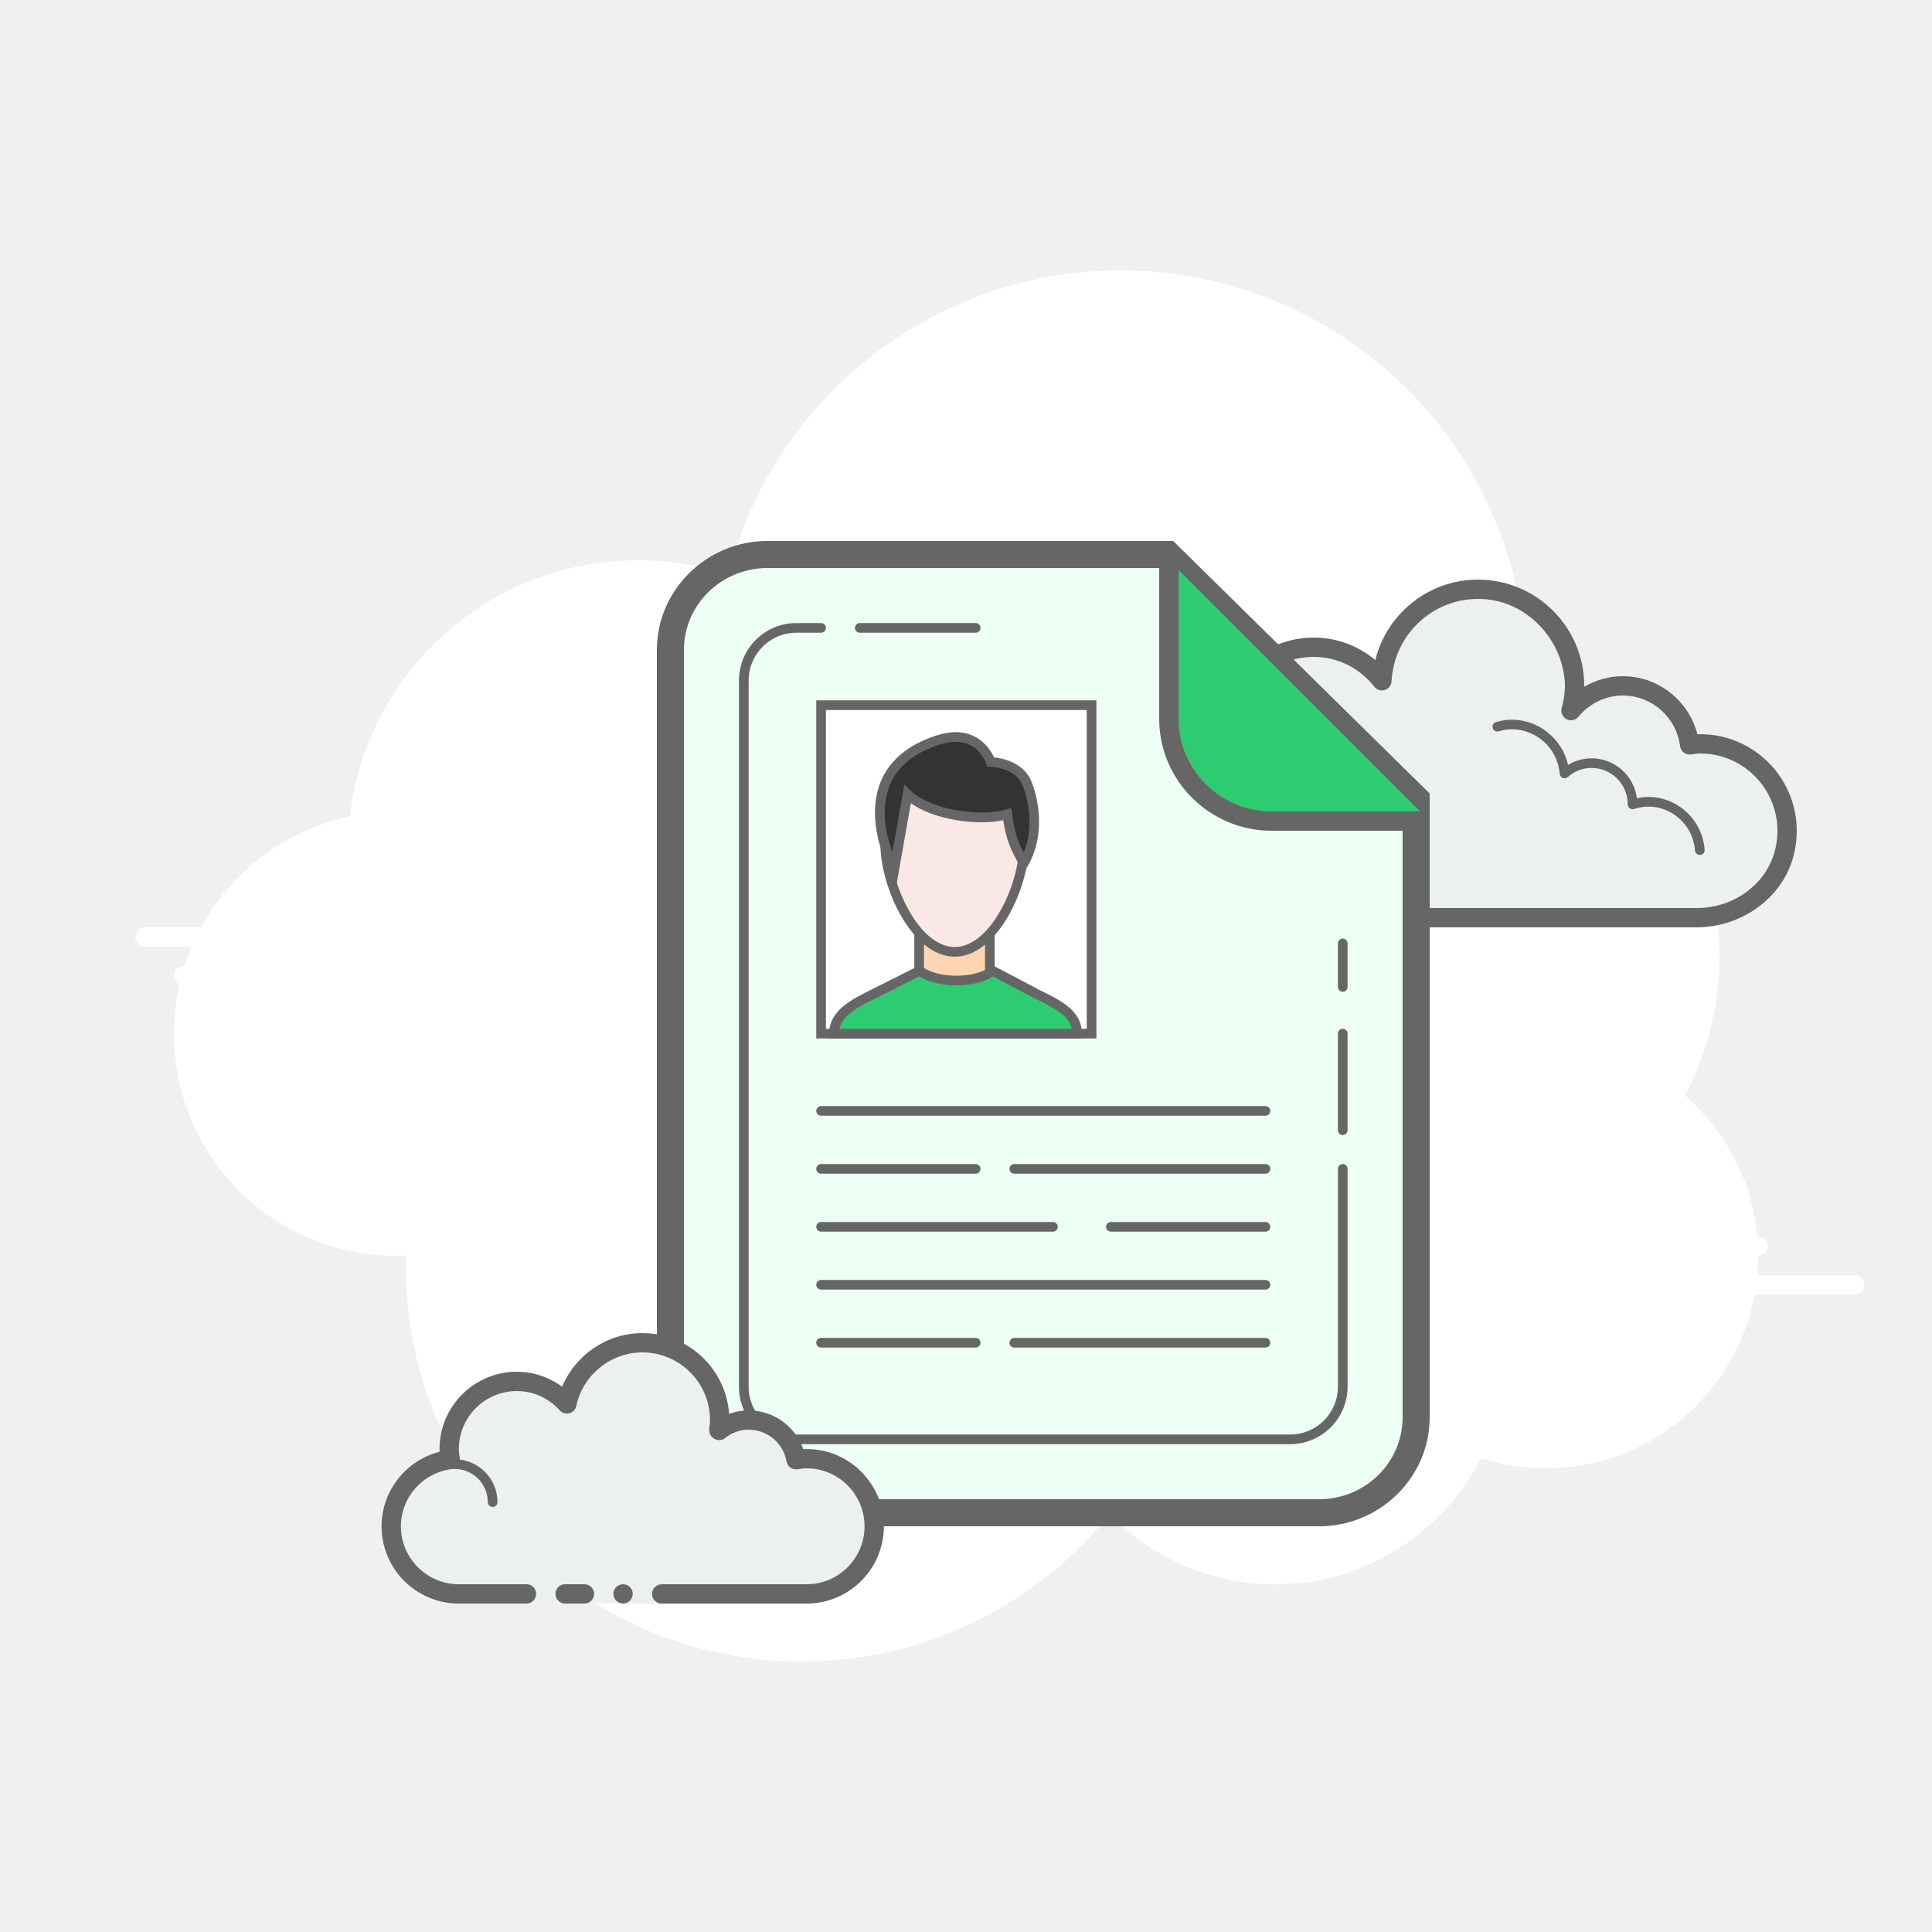
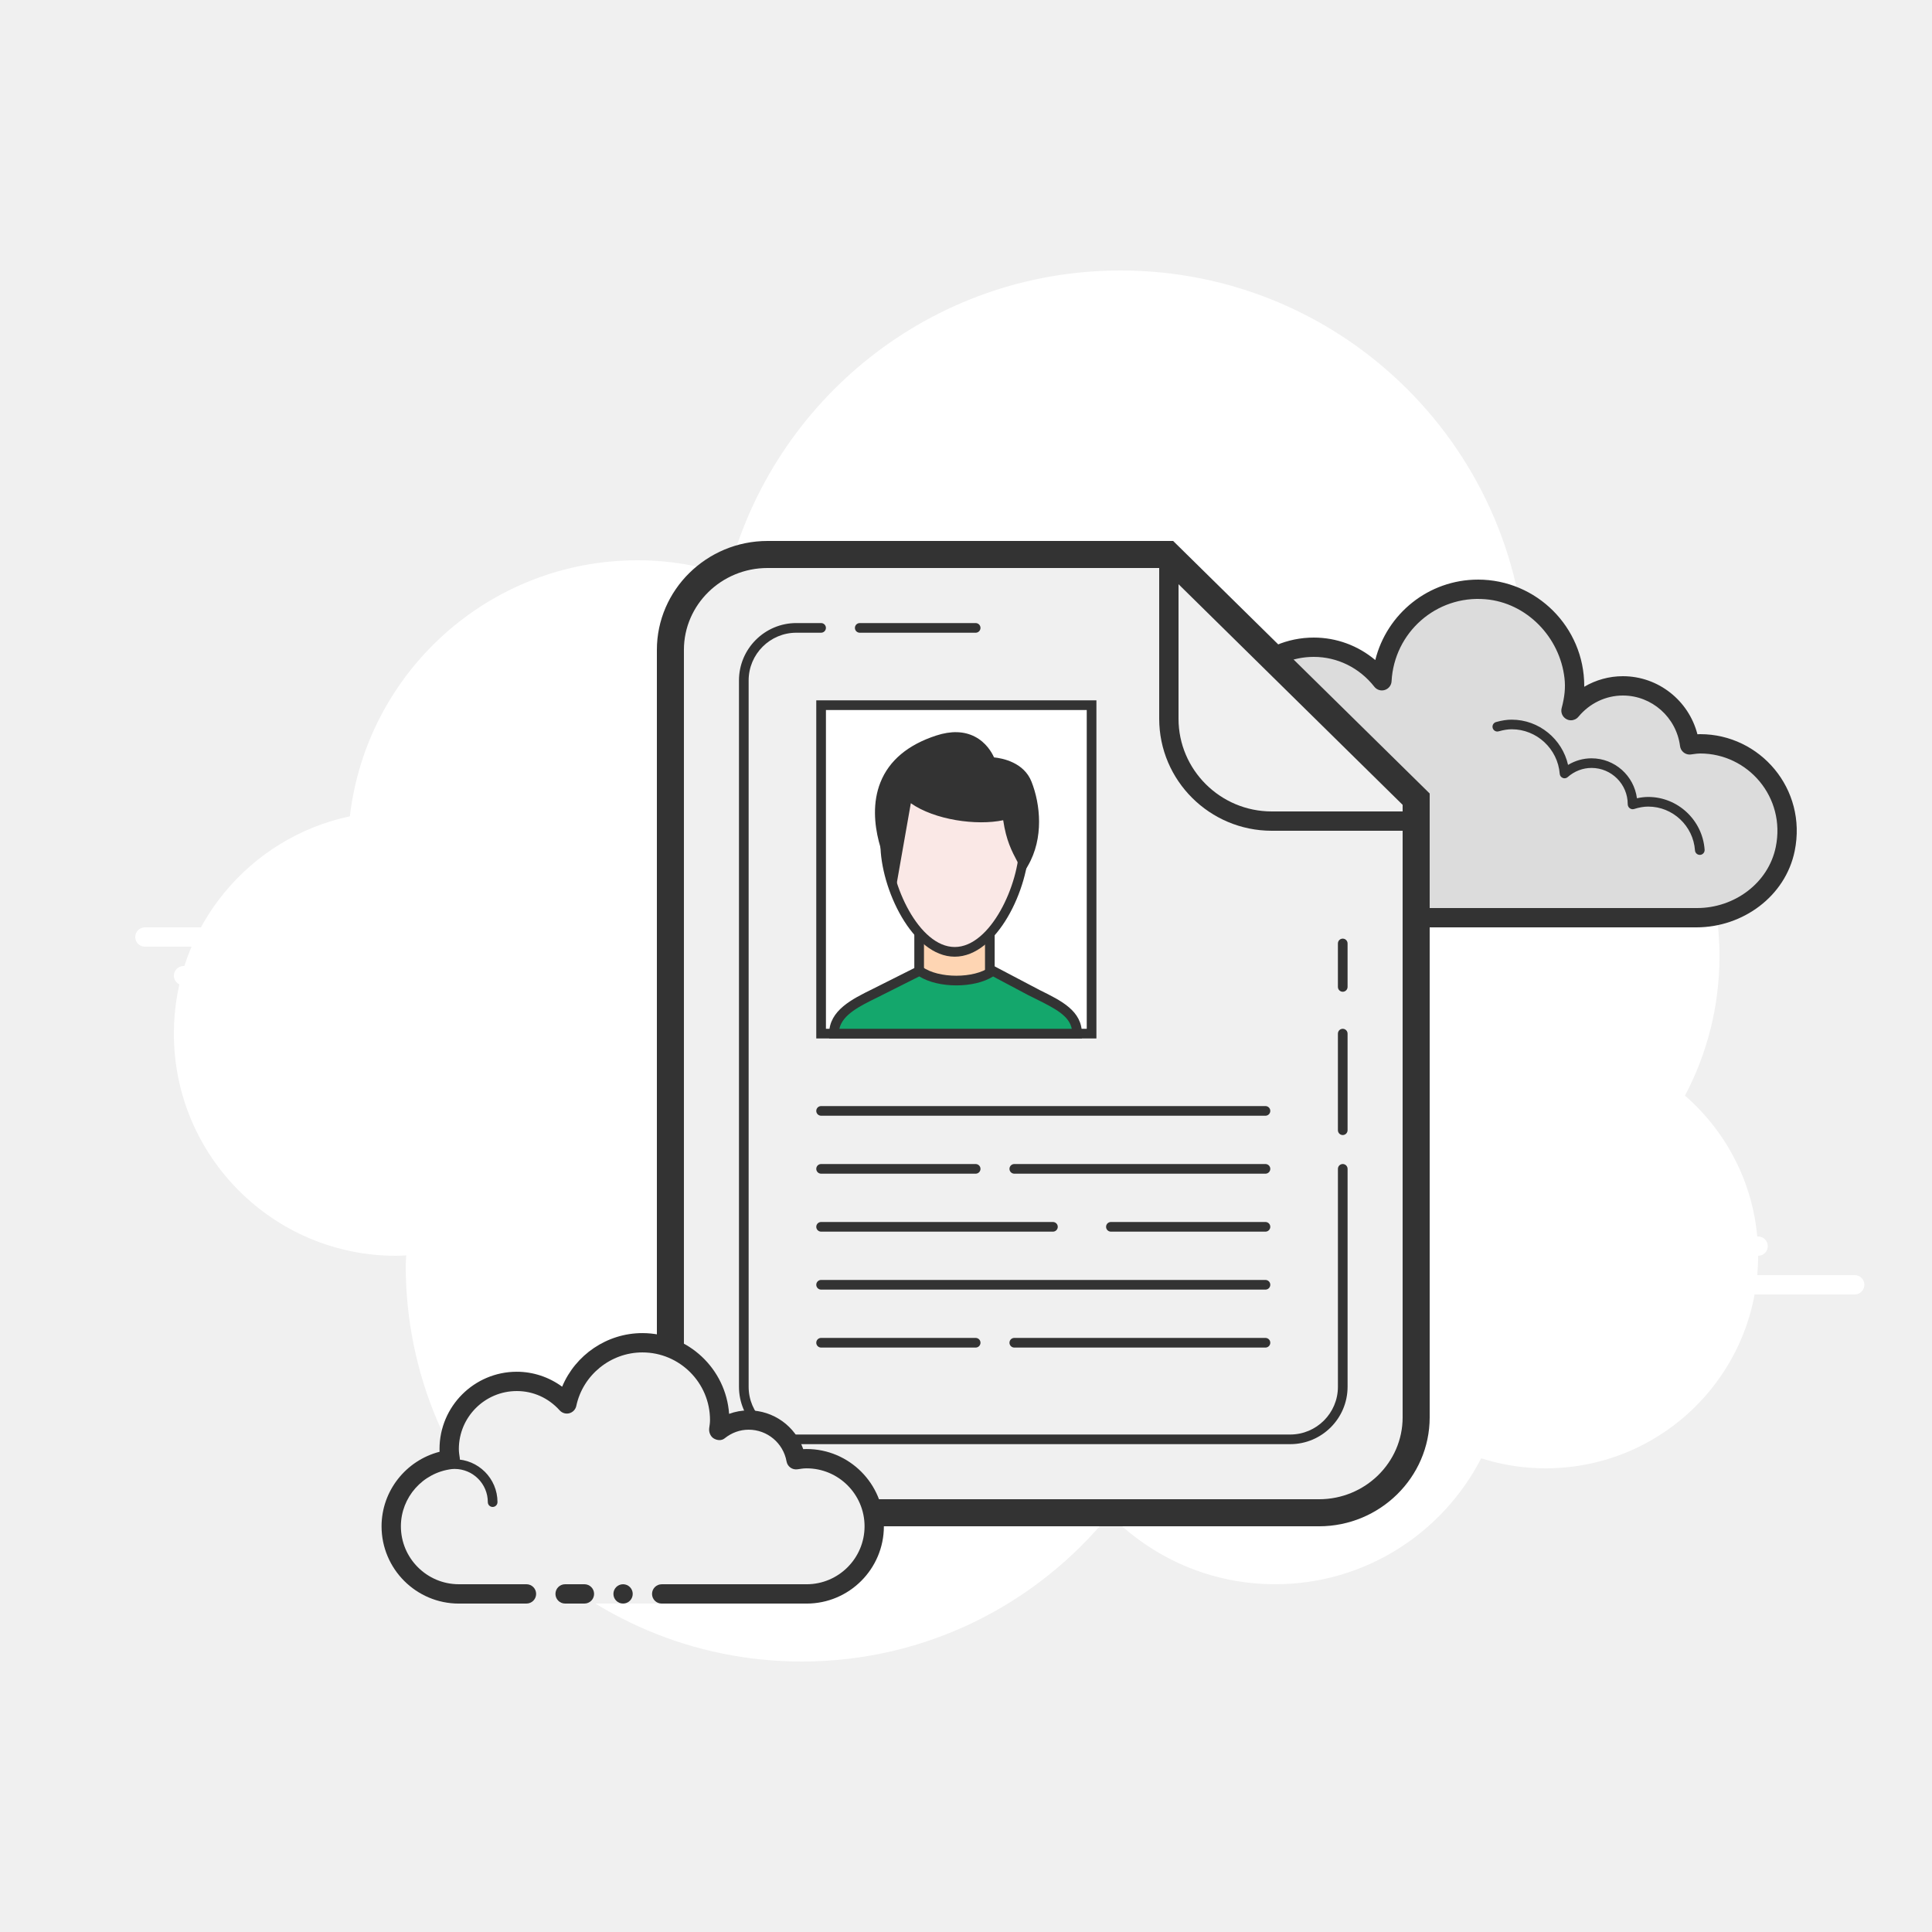
<svg xmlns="http://www.w3.org/2000/svg" version="1.1" viewBox="0 0 172 172">
  <g fill="none" fill-rule="nonzero" stroke="none" stroke-width="1" stroke-linecap="butt" stroke-linejoin="miter" stroke-miterlimit="10" stroke-dasharray="" stroke-dashoffset="0" font-family="none" font-weight="none" font-size="none" text-anchor="none" style="mix-blend-mode: normal">
    <path d="M0,172v-172h172v172z" fill="none" />
    <g>
      <path d="M150.01,97.541c1.952,-3.707 3.07,-7.921 3.07,-12.401c0,-11.388 -7.153,-21.082 -17.202,-24.902c0,-0.012 0.002,-0.024 0.002,-0.038c0,-19.949 -16.171,-36.12 -36.12,-36.12c-16.828,0 -30.927,11.526 -34.938,27.102c-2.539,-0.834 -5.244,-1.302 -8.062,-1.302c-13.23,0 -24.12,9.964 -25.611,22.793c-8.951,1.894 -15.669,9.833 -15.669,19.347c0,10.924 8.856,19.78 19.78,19.78c0.304,0 0.605,-0.021 0.905,-0.038c-0.007,0.301 -0.045,0.595 -0.045,0.898c0,19.474 15.786,35.26 35.26,35.26c11.072,0 20.941,-5.112 27.406,-13.096c3.746,3.827 8.954,6.216 14.734,6.216c7.998,0 14.919,-4.558 18.346,-11.211c1.809,0.576 3.734,0.891 5.734,0.891c10.449,0 18.92,-8.471 18.92,-18.92c0,-5.695 -2.528,-10.79 -6.51,-14.259z" fill="#ffffff" />
-       <path d="M120.4,80.84h-9.89c-4.274,1.29 -7.74,-2.176 -7.74,-6.45c0,-4.013 3.065,-7.274 6.975,-7.663c-0.038,-0.311 -0.095,-0.616 -0.095,-0.937c0,-4.274 3.466,-7.74 7.74,-7.74c2.473,0 4.649,1.18 6.066,2.986c0.241,-4.534 3.959,-8.146 8.554,-8.146c4.749,0 8.6,3.851 8.6,8.6c0,0.767 -0.132,1.496 -0.322,2.205c1.104,-1.336 2.752,-2.205 4.622,-2.205c3.063,0 5.562,2.296 5.943,5.255c0.311,-0.038 0.616,-0.095 0.937,-0.095c4.274,0 7.74,3.466 7.74,7.74c0,4.274 -3.466,7.74 -7.74,6.45h-16.34h-9.89v1.72h-5.16z" fill="#ecf0f1" />
-       <path d="M131.58,51.6c5.217,0 9.46,4.243 9.46,9.46c0,0.028 0,0.053 0,0.081c1.035,-0.611 2.219,-0.941 3.44,-0.941c3.149,0 5.867,2.169 6.636,5.169c0.081,-0.005 0.162,-0.009 0.244,-0.009c5.33,0 9.544,4.874 8.416,10.401c-0.826,4.044 -4.625,6.799 -8.753,6.799h-25.248c-0.475,0 -0.86,-0.385 -0.86,-0.86c0,-0.475 0.385,-0.86 0.86,-0.86h25.315c3.302,0 6.342,-2.205 7.002,-5.44c0.903,-4.42 -2.468,-8.32 -6.732,-8.32c-0.201,0 -0.396,0.029 -0.59,0.055l-0.243,0.033c-0.036,0.005 -0.071,0.007 -0.107,0.007c-0.423,0 -0.795,-0.318 -0.851,-0.752c-0.329,-2.568 -2.516,-4.503 -5.089,-4.503c-1.522,0 -2.964,0.69 -3.958,1.892c-0.169,0.203 -0.415,0.313 -0.664,0.313c-0.134,0 -0.268,-0.031 -0.392,-0.096c-0.359,-0.184 -0.54,-0.595 -0.437,-0.986c0.275,-1.032 0.347,-1.839 0.253,-2.664c-0.413,-3.658 -3.369,-6.723 -7.038,-7.031c-4.388,-0.37 -8.127,2.972 -8.357,7.303c-0.019,0.358 -0.258,0.666 -0.6,0.774c-0.086,0.028 -0.174,0.041 -0.261,0.041c-0.258,0 -0.509,-0.119 -0.674,-0.33c-1.328,-1.687 -3.29,-2.656 -5.39,-2.656c-3.794,0 -6.88,3.086 -6.88,6.88c0,0.201 0.029,0.396 0.055,0.59l0.033,0.243c0.028,0.23 -0.038,0.461 -0.182,0.642c-0.144,0.181 -0.356,0.296 -0.585,0.318c-4.045,0.402 -6.952,4.178 -6.027,8.368c0.702,3.187 3.739,5.32 7.004,5.32h10.237c0.475,0 0.86,0.385 0.86,0.86c0,0.475 -0.385,0.86 -0.86,0.86h-10.213c-4.243,0 -8.098,-2.931 -8.798,-7.117c-0.795,-4.752 2.312,-8.978 6.761,-9.873c-0.003,-0.069 -0.005,-0.139 -0.005,-0.21c0,-4.742 3.858,-8.6 8.6,-8.6c2.023,0 3.944,0.716 5.475,2.002c1.029,-4.135 4.751,-7.162 9.145,-7.162z" fill="#666666" />
-       <path d="M134.59,64.07c2.413,0 4.487,1.718 5.01,4.027c0.631,-0.382 1.352,-0.587 2.085,-0.587c2.067,0 3.781,1.543 4.047,3.557c0.349,-0.077 0.681,-0.117 1.006,-0.117c2.63,0 4.835,2.064 5.019,4.699c0.015,0.237 -0.162,0.442 -0.399,0.459c-0.01,0 -0.021,0 -0.031,0c-0.224,0 -0.413,-0.174 -0.428,-0.399c-0.153,-2.186 -1.98,-3.901 -4.161,-3.901c-0.394,0 -0.808,0.072 -1.269,0.218c-0.038,0.012 -0.077,0.017 -0.115,0.017c-0.095,0 -0.189,-0.034 -0.268,-0.093c-0.11,-0.081 -0.175,-0.222 -0.175,-0.359c0,-1.778 -1.447,-3.225 -3.225,-3.225c-0.769,0 -1.522,0.289 -2.117,0.814c-0.081,0.071 -0.182,0.108 -0.284,0.108c-0.055,0 -0.108,-0.01 -0.16,-0.033c-0.151,-0.06 -0.255,-0.201 -0.267,-0.365c-0.175,-2.222 -2.049,-3.965 -4.264,-3.965c-0.358,0 -0.731,0.058 -1.173,0.184c-0.04,0.012 -0.081,0.017 -0.12,0.017c-0.187,0 -0.356,-0.126 -0.411,-0.313c-0.065,-0.229 0.067,-0.466 0.296,-0.531c0.516,-0.144 0.965,-0.213 1.405,-0.213zM110.711,66.65c2.281,0 4.314,1.543 4.943,3.753c0.065,0.229 -0.067,0.466 -0.296,0.531c-0.04,0.012 -0.079,0.017 -0.117,0.017c-0.187,0 -0.359,-0.124 -0.413,-0.313c-0.525,-1.842 -2.217,-3.127 -4.116,-3.127c-0.201,0 -0.396,0.024 -0.588,0.05c-0.021,0.003 -0.04,0.005 -0.06,0.005c-0.208,0 -0.394,-0.158 -0.423,-0.373c-0.033,-0.236 0.132,-0.452 0.368,-0.483c0.229,-0.033 0.463,-0.06 0.702,-0.06z" fill="#666666" />
+       <path d="M120.4,80.84h-9.89c-4.274,1.29 -7.74,-2.176 -7.74,-6.45c0,-4.013 3.065,-7.274 6.975,-7.663c-0.038,-0.311 -0.095,-0.616 -0.095,-0.937c0,-4.274 3.466,-7.74 7.74,-7.74c2.473,0 4.649,1.18 6.066,2.986c0.241,-4.534 3.959,-8.146 8.554,-8.146c4.749,0 8.6,3.851 8.6,8.6c0,0.767 -0.132,1.496 -0.322,2.205c1.104,-1.336 2.752,-2.205 4.622,-2.205c3.063,0 5.562,2.296 5.943,5.255c0.311,-0.038 0.616,-0.095 0.937,-0.095c4.274,0 7.74,3.466 7.74,7.74c0,4.274 -3.466,7.74 -7.74,6.45h-16.34h-9.89v1.72h-5.16z" fill="#dcdcdc" />
+       <path d="M131.58,51.6c5.217,0 9.46,4.243 9.46,9.46c0,0.028 0,0.053 0,0.081c1.035,-0.611 2.219,-0.941 3.44,-0.941c3.149,0 5.867,2.169 6.636,5.169c0.081,-0.005 0.162,-0.009 0.244,-0.009c5.33,0 9.544,4.874 8.416,10.401c-0.826,4.044 -4.625,6.799 -8.753,6.799h-25.248c-0.475,0 -0.86,-0.385 -0.86,-0.86c0,-0.475 0.385,-0.86 0.86,-0.86h25.315c3.302,0 6.342,-2.205 7.002,-5.44c0.903,-4.42 -2.468,-8.32 -6.732,-8.32c-0.201,0 -0.396,0.029 -0.59,0.055l-0.243,0.033c-0.036,0.005 -0.071,0.007 -0.107,0.007c-0.423,0 -0.795,-0.318 -0.851,-0.752c-0.329,-2.568 -2.516,-4.503 -5.089,-4.503c-1.522,0 -2.964,0.69 -3.958,1.892c-0.169,0.203 -0.415,0.313 -0.664,0.313c-0.134,0 -0.268,-0.031 -0.392,-0.096c-0.359,-0.184 -0.54,-0.595 -0.437,-0.986c0.275,-1.032 0.347,-1.839 0.253,-2.664c-0.413,-3.658 -3.369,-6.723 -7.038,-7.031c-4.388,-0.37 -8.127,2.972 -8.357,7.303c-0.019,0.358 -0.258,0.666 -0.6,0.774c-0.086,0.028 -0.174,0.041 -0.261,0.041c-0.258,0 -0.509,-0.119 -0.674,-0.33c-1.328,-1.687 -3.29,-2.656 -5.39,-2.656c-3.794,0 -6.88,3.086 -6.88,6.88c0,0.201 0.029,0.396 0.055,0.59l0.033,0.243c0.028,0.23 -0.038,0.461 -0.182,0.642c-0.144,0.181 -0.356,0.296 -0.585,0.318c-4.045,0.402 -6.952,4.178 -6.027,8.368c0.702,3.187 3.739,5.32 7.004,5.32h10.237c0.475,0 0.86,0.385 0.86,0.86c0,0.475 -0.385,0.86 -0.86,0.86h-10.213c-4.243,0 -8.098,-2.931 -8.798,-7.117c-0.795,-4.752 2.312,-8.978 6.761,-9.873c-0.003,-0.069 -0.005,-0.139 -0.005,-0.21c0,-4.742 3.858,-8.6 8.6,-8.6c2.023,0 3.944,0.716 5.475,2.002c1.029,-4.135 4.751,-7.162 9.145,-7.162z" fill="#333333" />
+       <path d="M134.59,64.07c2.413,0 4.487,1.718 5.01,4.027c0.631,-0.382 1.352,-0.587 2.085,-0.587c2.067,0 3.781,1.543 4.047,3.557c0.349,-0.077 0.681,-0.117 1.006,-0.117c2.63,0 4.835,2.064 5.019,4.699c0.015,0.237 -0.162,0.442 -0.399,0.459c-0.01,0 -0.021,0 -0.031,0c-0.224,0 -0.413,-0.174 -0.428,-0.399c-0.153,-2.186 -1.98,-3.901 -4.161,-3.901c-0.394,0 -0.808,0.072 -1.269,0.218c-0.038,0.012 -0.077,0.017 -0.115,0.017c-0.095,0 -0.189,-0.034 -0.268,-0.093c-0.11,-0.081 -0.175,-0.222 -0.175,-0.359c0,-1.778 -1.447,-3.225 -3.225,-3.225c-0.769,0 -1.522,0.289 -2.117,0.814c-0.081,0.071 -0.182,0.108 -0.284,0.108c-0.055,0 -0.108,-0.01 -0.16,-0.033c-0.151,-0.06 -0.255,-0.201 -0.267,-0.365c-0.175,-2.222 -2.049,-3.965 -4.264,-3.965c-0.358,0 -0.731,0.058 -1.173,0.184c-0.04,0.012 -0.081,0.017 -0.12,0.017c-0.187,0 -0.356,-0.126 -0.411,-0.313c-0.065,-0.229 0.067,-0.466 0.296,-0.531c0.516,-0.144 0.965,-0.213 1.405,-0.213zM110.711,66.65c2.281,0 4.314,1.543 4.943,3.753c0.065,0.229 -0.067,0.466 -0.296,0.531c-0.04,0.012 -0.079,0.017 -0.117,0.017c-0.187,0 -0.359,-0.124 -0.413,-0.313c-0.525,-1.842 -2.217,-3.127 -4.116,-3.127c-0.201,0 -0.396,0.024 -0.588,0.05c-0.021,0.003 -0.04,0.005 -0.06,0.005c-0.208,0 -0.394,-0.158 -0.423,-0.373c-0.033,-0.236 0.132,-0.452 0.368,-0.483c0.229,-0.033 0.463,-0.06 0.702,-0.06z" fill="#333333" />
      <path d="M29.937,84.28h-17.037c-0.475,0 -0.86,-0.385 -0.86,-0.86c0,-0.475 0.385,-0.86 0.86,-0.86h17.037c0.475,0 0.86,0.385 0.86,0.86c0,0.475 -0.384,0.86 -0.86,0.86zM35.26,84.28h-1.72c-0.475,0 -0.86,-0.385 -0.86,-0.86c0,-0.475 0.385,-0.86 0.86,-0.86h1.72c0.475,0 0.86,0.385 0.86,0.86c0,0.475 -0.384,0.86 -0.86,0.86zM43.845,87.72h-15.465c-0.475,0 -0.86,-0.385 -0.86,-0.86c0,-0.475 0.385,-0.86 0.86,-0.86h15.465c0.475,0 0.86,0.385 0.86,0.86c0,0.475 -0.385,0.86 -0.86,0.86zM24.94,87.72h-1.72c-0.475,0 -0.86,-0.385 -0.86,-0.86c0,-0.475 0.385,-0.86 0.86,-0.86h1.72c0.475,0 0.86,0.385 0.86,0.86c0,0.475 -0.384,0.86 -0.86,0.86zM19.78,87.72h-3.44c-0.475,0 -0.86,-0.385 -0.86,-0.86c0,-0.475 0.385,-0.86 0.86,-0.86h3.44c0.475,0 0.86,0.385 0.86,0.86c0,0.475 -0.384,0.86 -0.86,0.86zM30.1,91.16h-3.44c-0.475,0 -0.86,-0.385 -0.86,-0.86c0,-0.475 0.385,-0.86 0.86,-0.86h3.44c0.475,0 0.86,0.385 0.86,0.86c0,0.475 -0.385,0.86 -0.86,0.86zM35.26,75.68c-0.304,0 -1.416,0 -1.72,0c-0.475,0 -0.86,0.385 -0.86,0.86c0,0.475 0.385,0.86 0.86,0.86c0.304,0 1.416,0 1.72,0c0.475,0 0.86,-0.385 0.86,-0.86c0,-0.475 -0.385,-0.86 -0.86,-0.86zM35.26,79.12c-0.304,0 -8.296,0 -8.6,0c-0.475,0 -0.86,0.385 -0.86,0.86c0,0.475 0.385,0.86 0.86,0.86c0.304,0 8.296,0 8.6,0c0.475,0 0.86,-0.385 0.86,-0.86c0,-0.475 -0.385,-0.86 -0.86,-0.86zM43.86,82.56c-0.304,0 -4.856,0 -5.16,0c-0.475,0 -0.86,0.385 -0.86,0.86c0,0.475 0.385,0.86 0.86,0.86c0.304,0 4.856,0 5.16,0c0.475,0 0.86,-0.385 0.86,-0.86c0,-0.475 -0.385,-0.86 -0.86,-0.86zM149.64,111.8h-17.2c-0.475,0 -0.86,-0.385 -0.86,-0.86c0,-0.475 0.385,-0.86 0.86,-0.86h17.2c0.475,0 0.86,0.385 0.86,0.86c0,0.475 -0.385,0.86 -0.86,0.86zM156.52,111.8h-3.44c-0.475,0 -0.86,-0.385 -0.86,-0.86c0,-0.475 0.385,-0.86 0.86,-0.86h3.44c0.475,0 0.86,0.385 0.86,0.86c0,0.475 -0.385,0.86 -0.86,0.86zM165.12,115.24h-17.2c-0.475,0 -0.86,-0.385 -0.86,-0.86c0,-0.475 0.385,-0.86 0.86,-0.86h17.2c0.475,0 0.86,0.385 0.86,0.86c0,0.475 -0.384,0.86 -0.86,0.86zM144.48,115.24h-1.72c-0.475,0 -0.86,-0.385 -0.86,-0.86c0,-0.475 0.385,-0.86 0.86,-0.86h1.72c0.475,0 0.86,0.385 0.86,0.86c0,0.475 -0.385,0.86 -0.86,0.86zM139.105,115.24h-3.225c-0.475,0 -0.86,-0.385 -0.86,-0.86c0,-0.475 0.385,-0.86 0.86,-0.86h3.225c0.475,0 0.86,0.385 0.86,0.86c0,0.475 -0.385,0.86 -0.86,0.86zM154.8,108.36h-8.6c-0.475,0 -0.86,-0.385 -0.86,-0.86c0,-0.475 0.385,-0.86 0.86,-0.86h8.6c0.475,0 0.86,0.385 0.86,0.86c0,0.475 -0.384,0.86 -0.86,0.86zM149.64,118.68h-3.44c-0.475,0 -0.86,-0.385 -0.86,-0.86c0,-0.475 0.385,-0.86 0.86,-0.86h3.44c0.475,0 0.86,0.385 0.86,0.86c0,0.475 -0.385,0.86 -0.86,0.86z" fill="#ffffff" />
      <g>
-         <path d="M68.33,134.676c-4.766,0 -8.645,-3.81 -8.645,-8.493v-68.325c0,-4.684 3.879,-8.493 8.645,-8.493h35.619l22.126,21.782v55.037c0,4.684 -3.879,8.493 -8.645,8.493z" fill="#edfff5" />
-         <path d="M103.456,50.568l10.903,10.735l10.513,10.349v54.533c0,4.018 -3.339,7.288 -7.441,7.288h-49.103c-4.104,0 -7.441,-3.27 -7.441,-7.288v-68.329c0,-4.018 3.339,-7.288 7.441,-7.288h1.431h13.535h20.162M104.444,48.16h-21.149h-13.535h-1.431c-5.416,0 -9.849,4.362 -9.849,9.696v68.329c0,5.332 4.432,9.696 9.849,9.696h49.101c5.418,0 9.85,-4.362 9.85,-9.696v-55.542c-8.882,-8.743 -13.956,-13.739 -22.836,-22.482z" fill="#666666" />
+         <path d="M68.33,134.676c-4.766,0 -8.645,-3.81 -8.645,-8.493v-68.325c0,-4.684 3.879,-8.493 8.645,-8.493h35.619l22.126,21.782v55.037c0,4.684 -3.879,8.493 -8.645,8.493z" fill="#f0f0f0" />
+         <path d="M103.456,50.568l10.903,10.735l10.513,10.349v54.533c0,4.018 -3.339,7.288 -7.441,7.288h-49.103c-4.104,0 -7.441,-3.27 -7.441,-7.288v-68.329c0,-4.018 3.339,-7.288 7.441,-7.288h1.431h13.535h20.162M104.444,48.16h-21.149h-13.535h-1.431c-5.416,0 -9.849,4.362 -9.849,9.696v68.329c0,5.332 4.432,9.696 9.849,9.696h49.101c5.418,0 9.85,-4.362 9.85,-9.696v-55.542c-8.882,-8.743 -13.956,-13.739 -22.836,-22.482z" fill="#333333" />
      </g>
      <g>
-         <path d="M104.06,49.88v14.107c0,5.012 4.121,9.113 9.159,9.113h14.061" fill="#2ecc71" />
-         <path d="M127.28,73.96h-14.061c-5.525,0 -10.019,-4.474 -10.019,-9.973v-14.107h1.72v14.107c0,4.551 3.724,8.253 8.299,8.253h14.061z" fill="#666666" />
+         <path d="M104.06,49.88v14.107c0,5.012 4.121,9.113 9.159,9.113h14.061" fill="14a76c" />
+         <path d="M127.28,73.96h-14.061c-5.525,0 -10.019,-4.474 -10.019,-9.973v-14.107h1.72v14.107c0,4.551 3.724,8.253 8.299,8.253h14.061z" fill="#333333" />
      </g>
-       <g fill="#666666">
+       <g fill="#333333">
        <path d="M86.86,56.33h-10.32c-0.237,0 -0.43,-0.193 -0.43,-0.43c0,-0.237 0.193,-0.43 0.43,-0.43h10.32c0.237,0 0.43,0.193 0.43,0.43c0,0.237 -0.193,0.43 -0.43,0.43z" />
      </g>
-       <g fill="#666666">
+       <g fill="#333333">
        <path d="M114.863,128.57h-43.967c-2.816,0 -5.107,-2.291 -5.107,-5.107v-62.887c0,-2.816 2.291,-5.107 5.107,-5.107h2.203c0.237,0 0.43,0.193 0.43,0.43c0,0.237 -0.193,0.43 -0.43,0.43h-2.203c-2.341,0 -4.247,1.904 -4.247,4.247v62.888c0,2.341 1.904,4.247 4.247,4.247h43.968c2.341,0 4.247,-1.904 4.247,-4.247v-19.405c0,-0.237 0.193,-0.43 0.43,-0.43c0.237,0 0.43,0.193 0.43,0.43v19.403c-0.002,2.816 -2.293,5.107 -5.108,5.107z" />
      </g>
-       <g fill="#666666">
+       <g fill="#333333">
        <path d="M119.54,101.05c-0.237,0 -0.43,-0.193 -0.43,-0.43v-8.6c0,-0.237 0.193,-0.43 0.43,-0.43c0.237,0 0.43,0.193 0.43,0.43v8.6c0,0.237 -0.193,0.43 -0.43,0.43z" />
      </g>
-       <g fill="#666666">
+       <g fill="#333333">
        <path d="M119.54,88.293c-0.237,0 -0.43,-0.193 -0.43,-0.43v-3.87c0,-0.237 0.193,-0.43 0.43,-0.43c0.237,0 0.43,0.193 0.43,0.43v3.87c0,0.237 -0.193,0.43 -0.43,0.43z" />
      </g>
      <g>
-         <path d="M46.87,141.9c0,0 -2.695,0 -6.02,0c-3.325,0 -6.02,-2.695 -6.02,-6.02c0,-3.063 2.296,-5.562 5.255,-5.943c-0.048,-0.308 -0.095,-0.616 -0.095,-0.937c0,-3.325 2.695,-6.02 6.02,-6.02c1.775,0 3.354,0.783 4.455,2.004c0.66,-3.11 3.418,-5.444 6.725,-5.444c3.799,0 6.88,3.081 6.88,6.88c0,0.329 -0.052,0.643 -0.096,0.96c0.736,-0.592 1.66,-0.96 2.676,-0.96c2.112,0 3.861,1.526 4.223,3.535c0.308,-0.048 0.616,-0.095 0.937,-0.095c3.325,0 6.02,2.695 6.02,6.02c0,3.325 -2.695,6.02 -6.02,6.02c-3.325,0 -12.9,0 -12.9,0v0.86h-12.04z" fill="#ecf0f1" />
-         <path d="M43.86,134.16c0.237,0 0.43,-0.193 0.43,-0.43c0,-2.104 -1.711,-3.815 -3.815,-3.815c-0.058,0.015 -1.268,-0.002 -2.14,0.234c-0.229,0.062 -0.365,0.298 -0.303,0.526c0.062,0.23 0.298,0.366 0.526,0.303c0.764,-0.206 1.892,-0.206 1.914,-0.203c1.631,0 2.957,1.326 2.957,2.955c0,0.237 0.193,0.43 0.43,0.43zM55.47,141.04c-0.475,0 -0.86,0.385 -0.86,0.86c0,0.475 0.385,0.86 0.86,0.86c0.475,0 0.86,-0.385 0.86,-0.86c0,-0.475 -0.385,-0.86 -0.86,-0.86z" fill="#666666" />
-         <path d="M40.85,142.76h6.02c0.475,0 0.86,-0.385 0.86,-0.86c0,-0.475 -0.385,-0.86 -0.86,-0.86h-6.02c-2.845,0 -5.16,-2.315 -5.16,-5.16c0,-2.573 1.935,-4.761 4.503,-5.089c0.23,-0.031 0.439,-0.151 0.578,-0.337c0.139,-0.186 0.198,-0.42 0.162,-0.648c-0.04,-0.265 -0.083,-0.53 -0.083,-0.805c0,-2.845 2.315,-5.16 5.16,-5.16c1.462,0 2.817,0.611 3.817,1.72c0.215,0.239 0.552,0.341 0.86,0.255c0.313,-0.084 0.552,-0.335 0.619,-0.652c0.587,-2.759 3.062,-4.763 5.884,-4.763c3.32,0 6.02,2.7 6.02,6.02c0,0.246 -0.036,0.482 -0.071,0.719c-0.05,0.349 0.108,0.753 0.416,0.929c0.308,0.175 0.681,0.203 0.956,-0.017c0.628,-0.504 1.366,-0.771 2.138,-0.771c1.662,0 3.082,1.189 3.376,2.828c0.083,0.459 0.509,0.767 0.979,0.697c0.265,-0.041 0.53,-0.084 0.805,-0.084c2.845,0 5.16,2.315 5.16,5.16c0,2.845 -2.315,5.16 -5.16,5.16h-12.9c-0.475,0 -0.86,0.385 -0.86,0.86c0,0.475 0.385,0.86 0.86,0.86h12.9c3.794,0 6.88,-3.086 6.88,-6.88c0,-3.794 -3.086,-6.88 -6.88,-6.88c-0.101,0 -0.2,0.003 -0.299,0.01c-0.712,-2.04 -2.644,-3.45 -4.861,-3.45c-0.6,0 -1.185,0.105 -1.739,0.31c-0.284,-4.013 -3.638,-7.19 -7.721,-7.19c-3.149,0 -5.962,1.938 -7.143,4.771c-1.17,-0.857 -2.583,-1.331 -4.037,-1.331c-3.794,0 -6.88,3.086 -6.88,6.88c0,0.083 0.002,0.163 0.007,0.244c-2.998,0.771 -5.167,3.486 -5.167,6.636c0,3.794 3.086,6.88 6.88,6.88z" fill="#666666" />
-         <path d="M50.31,141.04c0.273,0 1.447,0 1.72,0c0.475,0 0.86,0.385 0.86,0.86c0,0.475 -0.385,0.86 -0.86,0.86c-0.273,0 -1.447,0 -1.72,0c-0.475,0 -0.86,-0.385 -0.86,-0.86c0,-0.475 0.385,-0.86 0.86,-0.86z" fill="#666666" />
+         <path d="M46.87,141.9c0,0 -2.695,0 -6.02,0c-3.325,0 -6.02,-2.695 -6.02,-6.02c0,-3.063 2.296,-5.562 5.255,-5.943c-0.048,-0.308 -0.095,-0.616 -0.095,-0.937c0,-3.325 2.695,-6.02 6.02,-6.02c1.775,0 3.354,0.783 4.455,2.004c0.66,-3.11 3.418,-5.444 6.725,-5.444c3.799,0 6.88,3.081 6.88,6.88c0,0.329 -0.052,0.643 -0.096,0.96c0.736,-0.592 1.66,-0.96 2.676,-0.96c2.112,0 3.861,1.526 4.223,3.535c0.308,-0.048 0.616,-0.095 0.937,-0.095c3.325,0 6.02,2.695 6.02,6.02c0,3.325 -2.695,6.02 -6.02,6.02c-3.325,0 -12.9,0 -12.9,0v0.86h-12.04z" fill="#f0f0f0" />
+         <path d="M43.86,134.16c0.237,0 0.43,-0.193 0.43,-0.43c0,-2.104 -1.711,-3.815 -3.815,-3.815c-0.058,0.015 -1.268,-0.002 -2.14,0.234c-0.229,0.062 -0.365,0.298 -0.303,0.526c0.062,0.23 0.298,0.366 0.526,0.303c0.764,-0.206 1.892,-0.206 1.914,-0.203c1.631,0 2.957,1.326 2.957,2.955c0,0.237 0.193,0.43 0.43,0.43zM55.47,141.04c-0.475,0 -0.86,0.385 -0.86,0.86c0,0.475 0.385,0.86 0.86,0.86c0.475,0 0.86,-0.385 0.86,-0.86c0,-0.475 -0.385,-0.86 -0.86,-0.86z" fill="#333333" />
+         <path d="M40.85,142.76h6.02c0.475,0 0.86,-0.385 0.86,-0.86c0,-0.475 -0.385,-0.86 -0.86,-0.86h-6.02c-2.845,0 -5.16,-2.315 -5.16,-5.16c0,-2.573 1.935,-4.761 4.503,-5.089c0.23,-0.031 0.439,-0.151 0.578,-0.337c0.139,-0.186 0.198,-0.42 0.162,-0.648c-0.04,-0.265 -0.083,-0.53 -0.083,-0.805c0,-2.845 2.315,-5.16 5.16,-5.16c1.462,0 2.817,0.611 3.817,1.72c0.215,0.239 0.552,0.341 0.86,0.255c0.313,-0.084 0.552,-0.335 0.619,-0.652c0.587,-2.759 3.062,-4.763 5.884,-4.763c3.32,0 6.02,2.7 6.02,6.02c0,0.246 -0.036,0.482 -0.071,0.719c-0.05,0.349 0.108,0.753 0.416,0.929c0.308,0.175 0.681,0.203 0.956,-0.017c0.628,-0.504 1.366,-0.771 2.138,-0.771c1.662,0 3.082,1.189 3.376,2.828c0.083,0.459 0.509,0.767 0.979,0.697c0.265,-0.041 0.53,-0.084 0.805,-0.084c2.845,0 5.16,2.315 5.16,5.16c0,2.845 -2.315,5.16 -5.16,5.16h-12.9c-0.475,0 -0.86,0.385 -0.86,0.86c0,0.475 0.385,0.86 0.86,0.86h12.9c3.794,0 6.88,-3.086 6.88,-6.88c0,-3.794 -3.086,-6.88 -6.88,-6.88c-0.101,0 -0.2,0.003 -0.299,0.01c-0.712,-2.04 -2.644,-3.45 -4.861,-3.45c-0.6,0 -1.185,0.105 -1.739,0.31c-0.284,-4.013 -3.638,-7.19 -7.721,-7.19c-3.149,0 -5.962,1.938 -7.143,4.771c-1.17,-0.857 -2.583,-1.331 -4.037,-1.331c-3.794,0 -6.88,3.086 -6.88,6.88c0,0.083 0.002,0.163 0.007,0.244c-2.998,0.771 -5.167,3.486 -5.167,6.636c0,3.794 3.086,6.88 6.88,6.88z" fill="#333333" />
+         <path d="M50.31,141.04c0.273,0 1.447,0 1.72,0c0.475,0 0.86,0.385 0.86,0.86c0,0.475 -0.385,0.86 -0.86,0.86c-0.273,0 -1.447,0 -1.72,0c-0.475,0 -0.86,-0.385 -0.86,-0.86c0,-0.475 0.385,-0.86 0.86,-0.86z" fill="#333333" />
      </g>
-       <g fill="#666666">
+       <g fill="#333333">
        <path d="M112.66,99.33h-39.56c-0.237,0 -0.43,-0.193 -0.43,-0.43c0,-0.237 0.193,-0.43 0.43,-0.43h39.56c0.237,0 0.43,0.193 0.43,0.43c0,0.237 -0.193,0.43 -0.43,0.43z" />
      </g>
-       <g fill="#666666">
+       <g fill="#333333">
        <path d="M86.86,104.49h-13.76c-0.237,0 -0.43,-0.193 -0.43,-0.43c0,-0.237 0.193,-0.43 0.43,-0.43h13.76c0.237,0 0.43,0.193 0.43,0.43c0,0.237 -0.193,0.43 -0.43,0.43z" />
      </g>
-       <g fill="#666666">
+       <g fill="#333333">
        <path d="M93.74,109.65h-20.64c-0.237,0 -0.43,-0.193 -0.43,-0.43c0,-0.237 0.193,-0.43 0.43,-0.43h20.64c0.237,0 0.43,0.193 0.43,0.43c0,0.237 -0.193,0.43 -0.43,0.43z" />
      </g>
-       <g fill="#666666">
+       <g fill="#333333">
        <path d="M112.66,109.65h-13.76c-0.237,0 -0.43,-0.193 -0.43,-0.43c0,-0.237 0.193,-0.43 0.43,-0.43h13.76c0.237,0 0.43,0.193 0.43,0.43c0,0.237 -0.193,0.43 -0.43,0.43z" />
      </g>
-       <g fill="#666666">
+       <g fill="#333333">
        <path d="M112.66,104.49h-22.36c-0.237,0 -0.43,-0.193 -0.43,-0.43c0,-0.237 0.193,-0.43 0.43,-0.43h22.36c0.237,0 0.43,0.193 0.43,0.43c0,0.237 -0.193,0.43 -0.43,0.43z" />
      </g>
-       <g fill="#666666">
+       <g fill="#333333">
        <path d="M112.66,114.81h-39.56c-0.237,0 -0.43,-0.193 -0.43,-0.43c0,-0.237 0.193,-0.43 0.43,-0.43h39.56c0.237,0 0.43,0.193 0.43,0.43c0,0.237 -0.193,0.43 -0.43,0.43z" />
      </g>
-       <g fill="#666666">
+       <g fill="#333333">
        <path d="M86.86,119.97h-13.76c-0.237,0 -0.43,-0.193 -0.43,-0.43c0,-0.237 0.193,-0.43 0.43,-0.43h13.76c0.237,0 0.43,0.193 0.43,0.43c0,0.237 -0.193,0.43 -0.43,0.43z" />
      </g>
-       <g fill="#666666">
+       <g fill="#333333">
        <path d="M112.66,119.97h-22.36c-0.237,0 -0.43,-0.193 -0.43,-0.43c0,-0.237 0.193,-0.43 0.43,-0.43h22.36c0.237,0 0.43,0.193 0.43,0.43c0,0.237 -0.193,0.43 -0.43,0.43z" />
      </g>
      <g>
        <path d="M73.1,62.78h24.08v29.24h-24.08z" fill="#ffffff" />
-         <path d="M97.61,92.45h-24.94v-30.1h24.94zM73.53,91.59h23.22v-28.38h-23.22z" fill="#666666" />
+         <path d="M97.61,92.45h-24.94v-30.1h24.94zM73.53,91.59h23.22v-28.38h-23.22z" fill="#333333" />
        <path d="M81.829,80.063h6.293v7.656h-6.293z" fill="#fed5b3" />
-         <path d="M88.552,88.148h-7.153v-8.516h7.153zM82.259,87.288h5.433v-6.796h-5.433z" fill="#666666" />
+         <path d="M88.552,88.148h-7.153v-8.516h7.153zM82.259,87.288h5.433v-6.796h-5.433z" fill="#333333" />
        <path d="M91.179,75.131c0,3.865 -2.769,9.608 -6.183,9.608c-3.416,0 -6.183,-5.743 -6.183,-9.608c0,-3.865 2.731,-6.364 6.147,-6.364c3.416,0 6.22,2.501 6.22,6.364z" fill="#fae8e6" />
-         <path d="M84.996,85.171c-3.774,0 -6.615,-6.089 -6.615,-10.038c0,-3.937 2.764,-6.794 6.576,-6.794c3.855,0 6.651,2.857 6.651,6.794c0.002,3.949 -2.84,10.038 -6.612,10.038zM84.958,69.197c-3.313,0 -5.716,2.496 -5.716,5.934c0,3.624 2.578,9.178 5.755,9.178c3.177,0 5.753,-5.554 5.753,-9.178c-0.002,-3.437 -2.437,-5.934 -5.793,-5.934z" fill="#666666" />
+         <path d="M84.996,85.171c-3.774,0 -6.615,-6.089 -6.615,-10.038c0,-3.937 2.764,-6.794 6.576,-6.794c3.855,0 6.651,2.857 6.651,6.794c0.002,3.949 -2.84,10.038 -6.612,10.038zM84.958,69.197c-3.313,0 -5.716,2.496 -5.716,5.934c0,3.624 2.578,9.178 5.755,9.178c3.177,0 5.753,-5.554 5.753,-9.178c-0.002,-3.437 -2.437,-5.934 -5.793,-5.934z" fill="#333333" />
        <g>
          <path d="M79.621,77.374c0,0 -4.711,-8.686 3.865,-11.484c3.717,-1.214 4.711,1.95 4.711,1.95c0,0 2.503,0.036 3.239,1.914c0.736,1.878 1.068,4.749 -0.294,7.104c-0.635,-1.211 -1.19,-2.098 -1.467,-4.374c-2.386,0.721 -6.964,0.076 -8.879,-1.775z" fill="#333333" />
-           <path d="M79.83,78.662l-0.588,-1.084c-0.095,-0.175 -2.301,-4.315 -0.858,-7.931c0.774,-1.942 2.446,-3.344 4.969,-4.166c1.316,-0.428 2.47,-0.396 3.43,0.098c1.004,0.516 1.51,1.398 1.713,1.849c0.741,0.076 2.661,0.435 3.339,2.171c0.783,1.99 1.111,5 -0.322,7.475l-0.392,0.676l-0.518,-0.982c-0.54,-1.022 -1.015,-1.913 -1.292,-3.746c-2.374,0.502 -6.115,-0.026 -8.223,-1.514zM90.04,71.925l0.062,0.507c0.21,1.722 0.569,2.59 1.029,3.48c0.848,-2.054 0.538,-4.391 -0.095,-5.999c-0.623,-1.593 -2.824,-1.643 -2.845,-1.643l-0.308,-0.005l-0.096,-0.294c-0.003,-0.012 -0.366,-1.103 -1.407,-1.632c-0.748,-0.38 -1.679,-0.392 -2.759,-0.04c-2.267,0.74 -3.76,1.971 -4.436,3.664c-0.838,2.102 -0.256,4.489 0.261,5.922l1.065,-6.048l0.583,0.562c1.763,1.705 6.199,2.355 8.457,1.674z" fill="#666666" />
+           <path d="M79.83,78.662l-0.588,-1.084c-0.095,-0.175 -2.301,-4.315 -0.858,-7.931c0.774,-1.942 2.446,-3.344 4.969,-4.166c1.316,-0.428 2.47,-0.396 3.43,0.098c1.004,0.516 1.51,1.398 1.713,1.849c0.741,0.076 2.661,0.435 3.339,2.171c0.783,1.99 1.111,5 -0.322,7.475l-0.392,0.676l-0.518,-0.982c-0.54,-1.022 -1.015,-1.913 -1.292,-3.746c-2.374,0.502 -6.115,-0.026 -8.223,-1.514zM90.04,71.925l0.062,0.507c0.21,1.722 0.569,2.59 1.029,3.48c0.848,-2.054 0.538,-4.391 -0.095,-5.999c-0.623,-1.593 -2.824,-1.643 -2.845,-1.643l-0.308,-0.005l-0.096,-0.294c-0.003,-0.012 -0.366,-1.103 -1.407,-1.632c-0.748,-0.38 -1.679,-0.392 -2.759,-0.04c-2.267,0.74 -3.76,1.971 -4.436,3.664c-0.838,2.102 -0.256,4.489 0.261,5.922l1.065,-6.048l0.583,0.562c1.763,1.705 6.199,2.355 8.457,1.674z" fill="#333333" />
        </g>
        <g>
-           <path d="M91.731,88.208l-3.349,-1.778c-1.579,1.192 -4.985,1.12 -6.515,0l-3.533,1.778c-1.84,0.922 -4.085,1.847 -4.085,3.812v0h21.641v0c0,-1.964 -2.024,-2.731 -4.159,-3.812z" fill="#2ecc71" />
-           <path d="M96.32,92.45h-22.503v-0.43c0,-2.071 2.052,-3.079 3.861,-3.968l4.229,-2.124l0.212,0.155c1.424,1.044 4.623,1.042 6.003,0.005l0.218,-0.167l4.25,2.236c1.918,0.946 3.729,1.837 3.729,3.863zM74.724,91.59h20.693c-0.23,-1.137 -1.407,-1.775 -3.206,-2.663l-0.681,-0.339l-3.118,-1.656c-1.687,1.061 -4.852,1.06 -6.574,-0.005l-3.777,1.897c-1.502,0.736 -3.05,1.496 -3.337,2.766z" fill="#666666" />
+           <path d="M91.731,88.208l-3.349,-1.778c-1.579,1.192 -4.985,1.12 -6.515,0l-3.533,1.778c-1.84,0.922 -4.085,1.847 -4.085,3.812v0h21.641v0c0,-1.964 -2.024,-2.731 -4.159,-3.812z" fill="#14a76c" />
+           <path d="M96.32,92.45h-22.503v-0.43c0,-2.071 2.052,-3.079 3.861,-3.968l4.229,-2.124l0.212,0.155c1.424,1.044 4.623,1.042 6.003,0.005l0.218,-0.167l4.25,2.236c1.918,0.946 3.729,1.837 3.729,3.863zM74.724,91.59h20.693c-0.23,-1.137 -1.407,-1.775 -3.206,-2.663l-0.681,-0.339l-3.118,-1.656c-1.687,1.061 -4.852,1.06 -6.574,-0.005l-3.777,1.897c-1.502,0.736 -3.05,1.496 -3.337,2.766z" fill="#333333" />
        </g>
      </g>
    </g>
  </g>
</svg>
